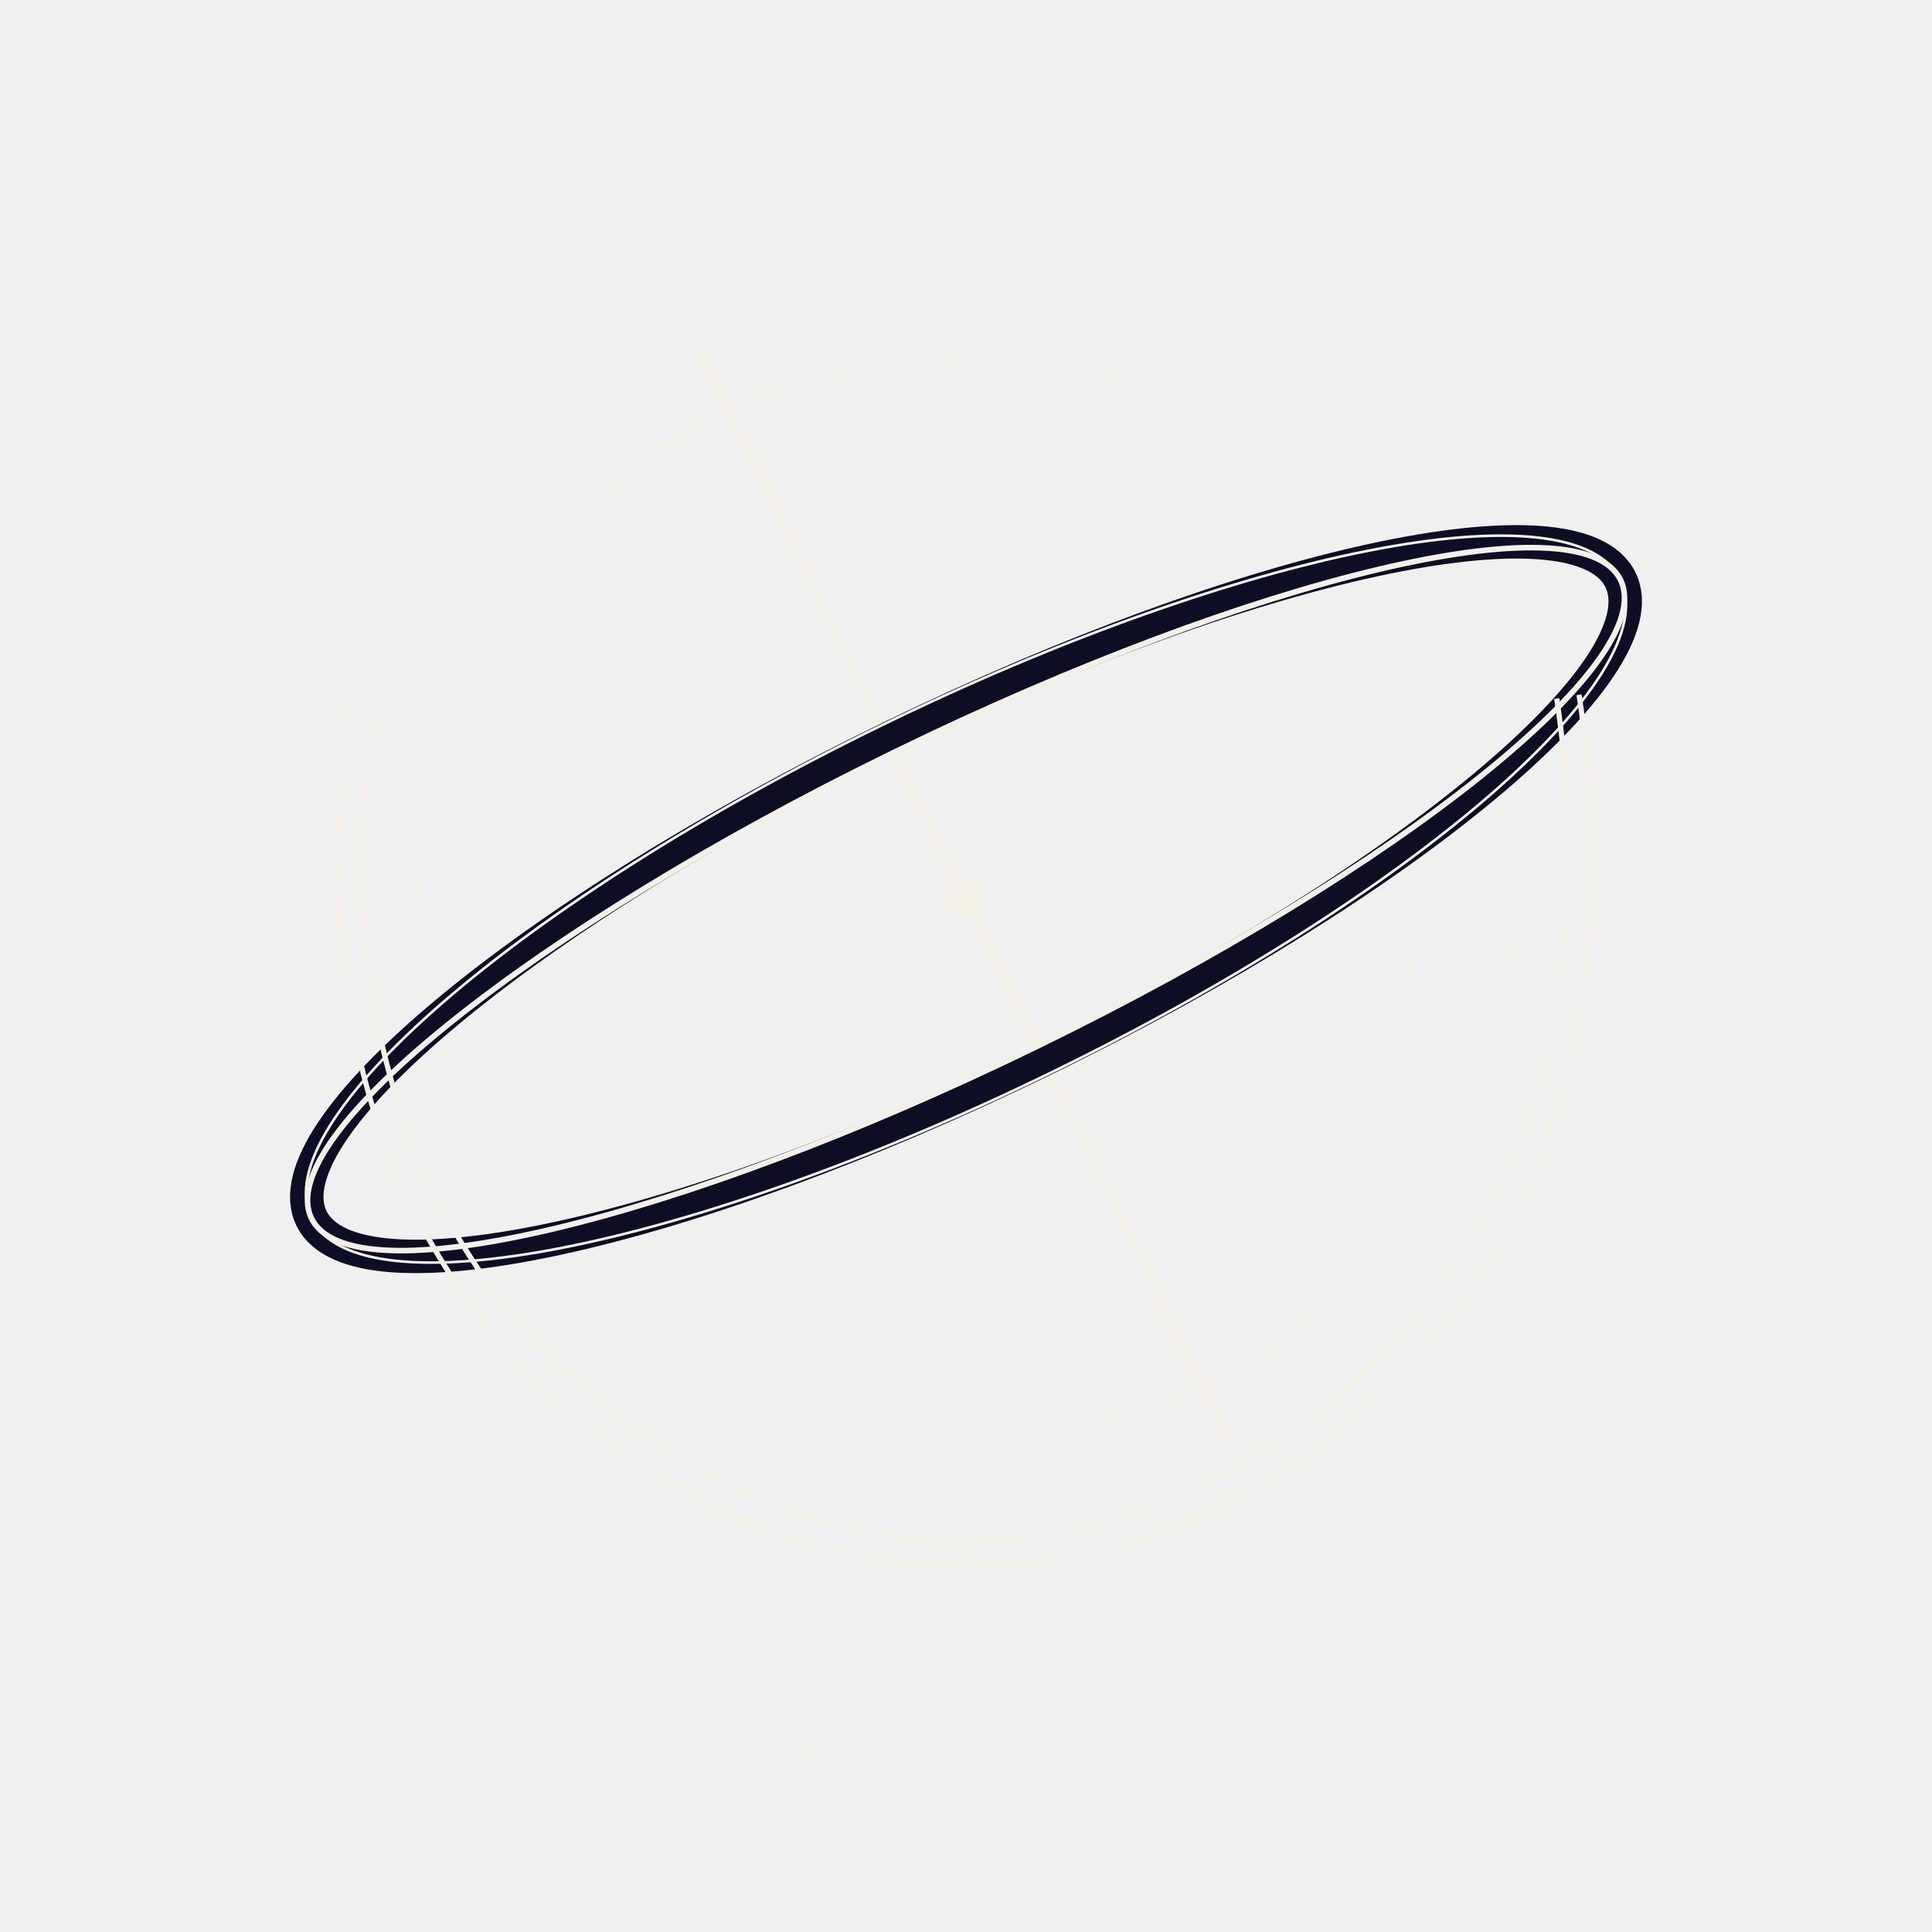
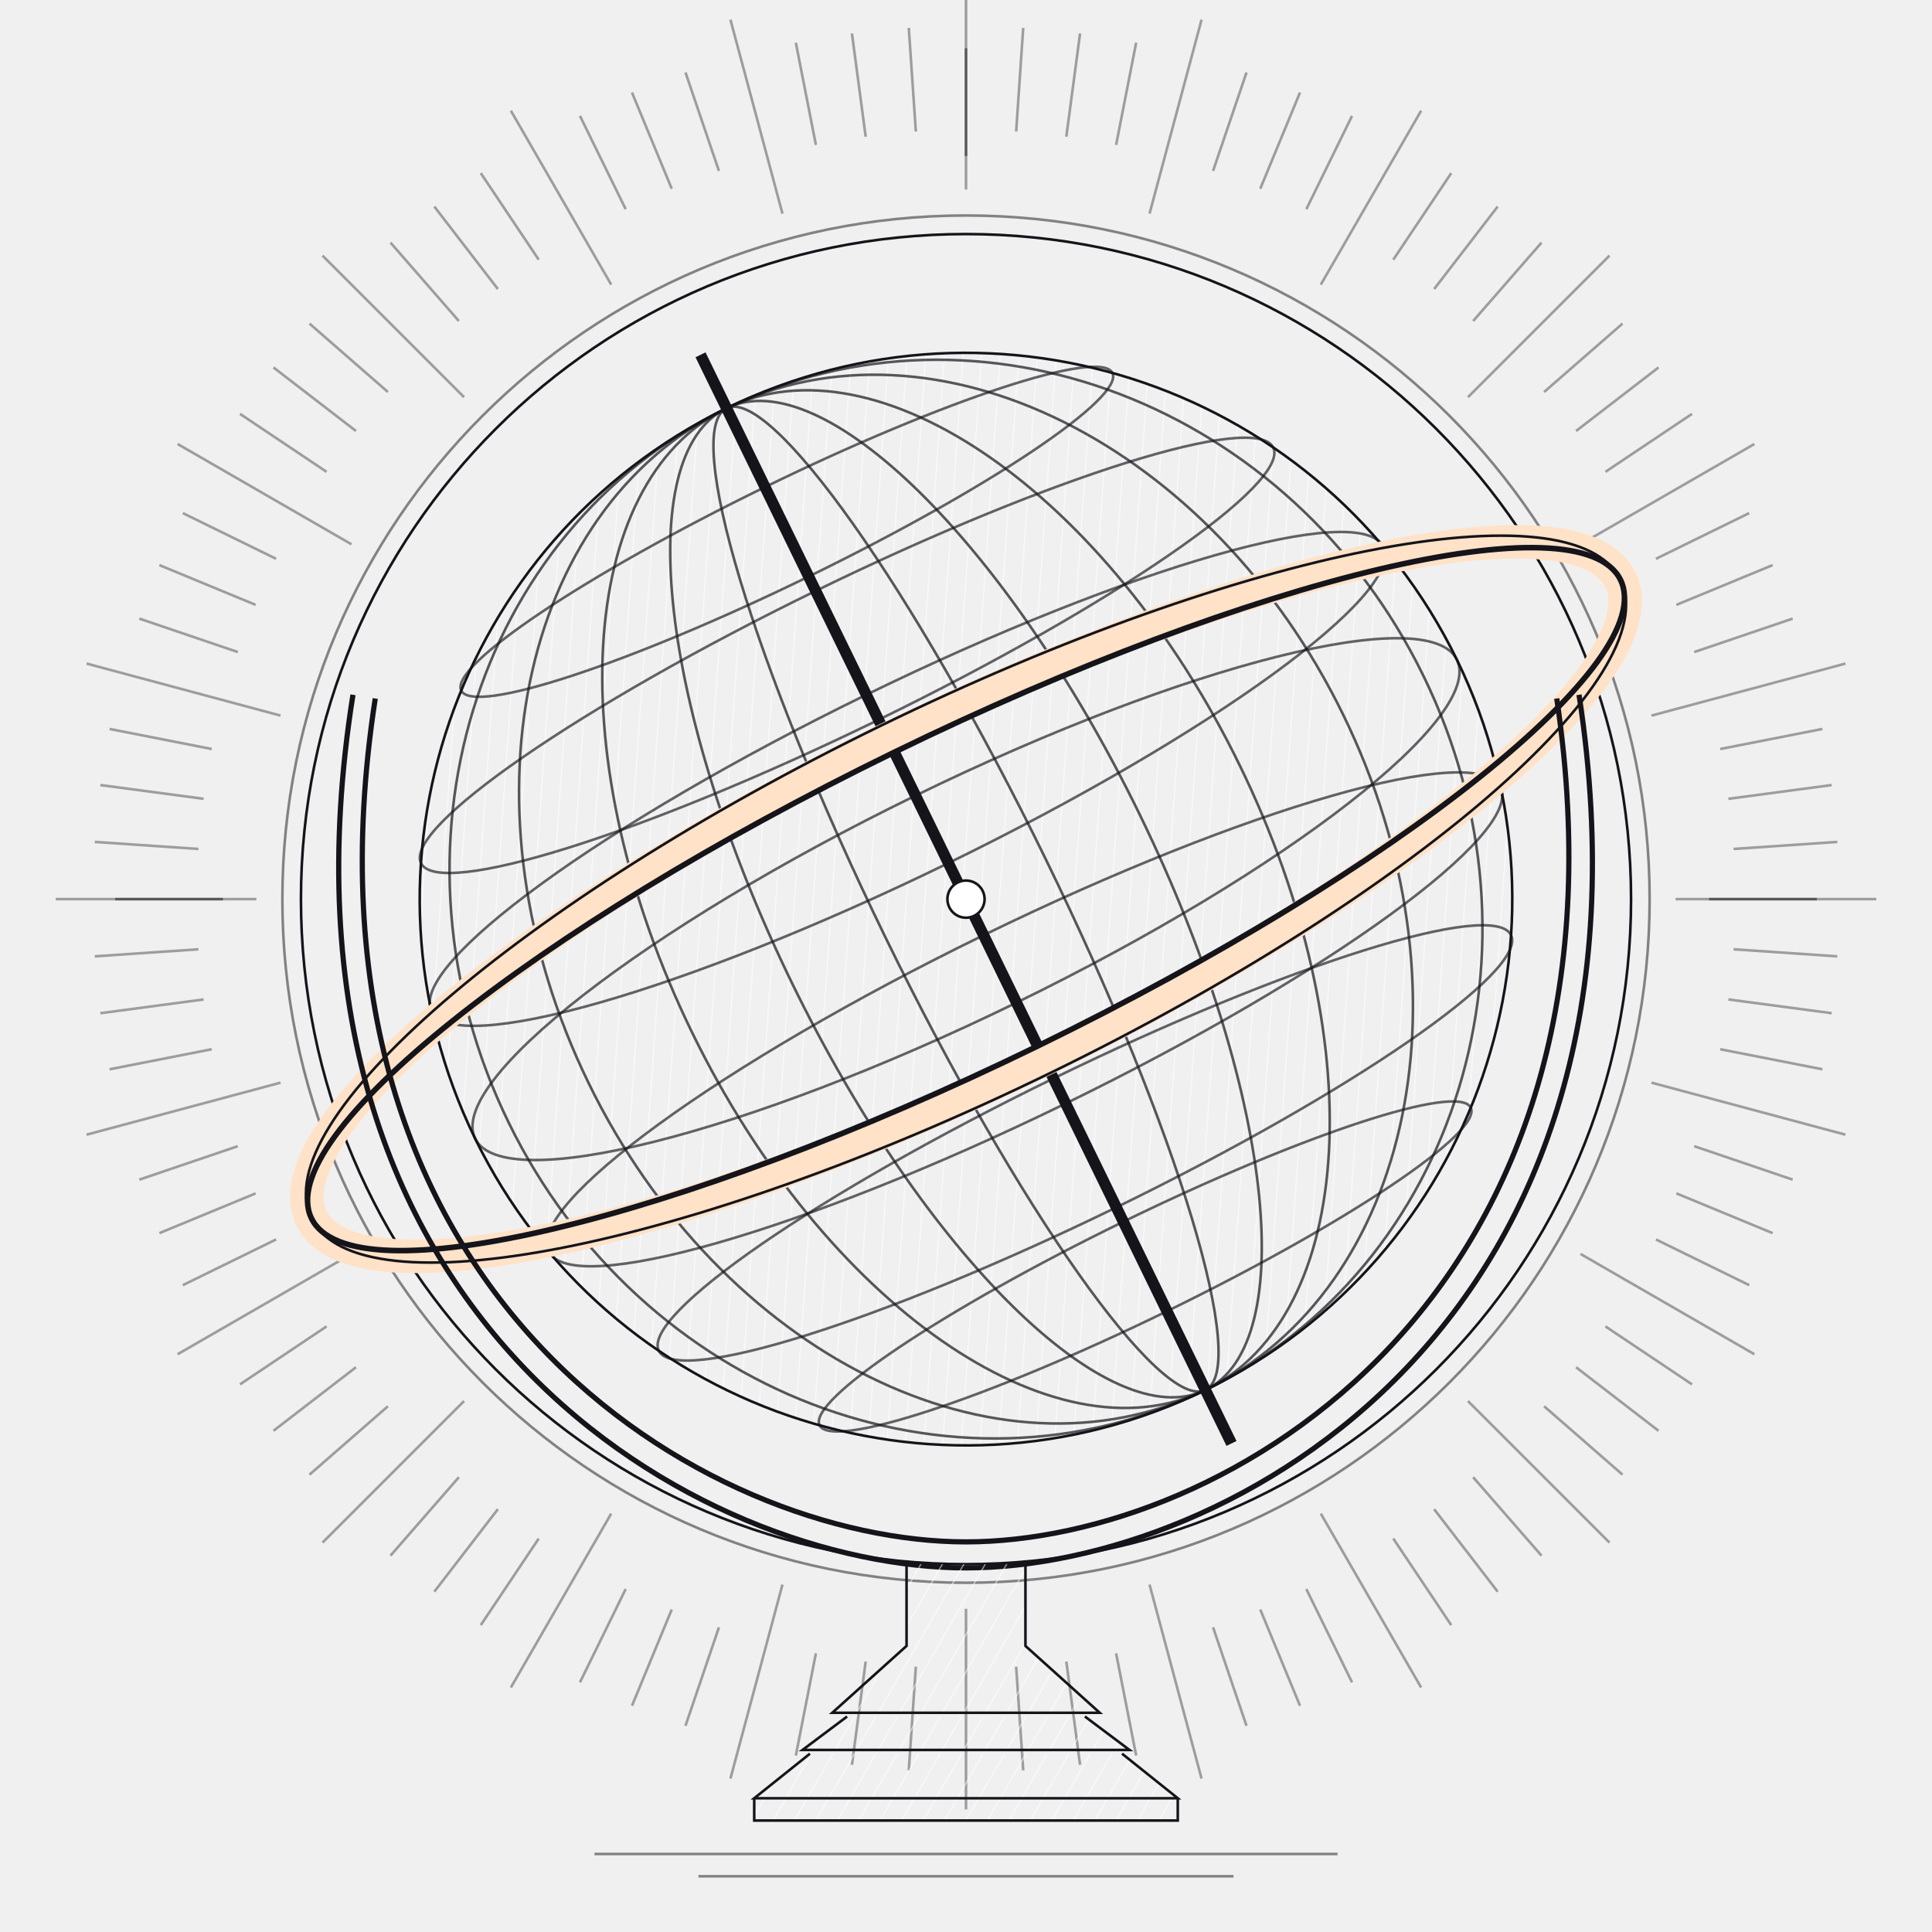
<svg xmlns="http://www.w3.org/2000/svg" viewBox="0 0 520 520" fill="none">
  <defs>
    <pattern id="hatch" width="5" height="5" patternUnits="userSpaceOnUse" patternTransform="rotate(30)">
-       <path d="M0 0V5" stroke="#f2f0e9" stroke-width=".6" opacity=".35" />
+       <path d="M0 0V5" stroke="#ffffff" stroke-width=".6" opacity=".6" />
    </pattern>
  </defs>
-   <g stroke="#f2f0e9" stroke-width=".7">
+   <g stroke="#14141a" stroke-width=".7">
    <path opacity=".38" d="M451.0 242.0L505.0 242.0" />
    <path opacity=".38" d="M466.6 255.5L494.5 257.4" />
    <path opacity=".38" d="M465.2 269.0L493.0 272.7" />
    <path opacity=".38" d="M463.0 282.4L490.5 287.8" />
    <path opacity=".38" d="M444.5 291.4L496.7 305.4" />
    <path opacity=".38" d="M456.0 308.5L482.5 317.5" />
    <path opacity=".38" d="M451.2 321.2L477.1 331.9" />
    <path opacity=".38" d="M445.7 333.6L470.8 345.9" />
    <path opacity=".38" d="M425.4 337.5L472.2 364.5" />
    <path opacity=".38" d="M432.1 357.0L455.4 372.6" />
    <path opacity=".38" d="M424.2 368.0L446.4 385.1" />
    <path opacity=".38" d="M415.6 378.5L436.7 396.9" />
    <path opacity=".38" d="M395.1 377.1L433.2 415.2" />
    <path opacity=".38" d="M396.5 397.6L414.9 418.7" />
    <path opacity=".38" d="M386.0 406.2L403.1 428.4" />
    <path opacity=".38" d="M375.0 414.1L390.6 437.4" />
    <path opacity=".38" d="M355.5 407.4L382.5 454.2" />
    <path opacity=".38" d="M351.6 427.7L363.9 452.8" />
    <path opacity=".38" d="M339.2 433.2L349.9 459.1" />
    <path opacity=".38" d="M326.5 438.0L335.5 464.5" />
    <path opacity=".38" d="M309.4 426.5L323.4 478.7" />
    <path opacity=".38" d="M300.4 445.0L305.8 472.5" />
    <path opacity=".38" d="M287.0 447.2L290.7 475.0" />
    <path opacity=".38" d="M273.5 448.6L275.4 476.5" />
    <path opacity=".38" d="M260.0 433.0L260.0 487.0" />
    <path opacity=".38" d="M246.5 448.6L244.6 476.5" />
    <path opacity=".38" d="M233.0 447.2L229.3 475.0" />
    <path opacity=".38" d="M219.6 445.0L214.2 472.5" />
    <path opacity=".38" d="M210.6 426.5L196.6 478.7" />
    <path opacity=".38" d="M193.5 438.0L184.5 464.5" />
    <path opacity=".38" d="M180.8 433.2L170.1 459.1" />
    <path opacity=".38" d="M168.4 427.7L156.1 452.8" />
    <path opacity=".38" d="M164.5 407.4L137.5 454.2" />
    <path opacity=".38" d="M145.0 414.1L129.4 437.4" />
    <path opacity=".38" d="M134.0 406.2L116.9 428.4" />
    <path opacity=".38" d="M123.5 397.6L105.1 418.7" />
    <path opacity=".38" d="M124.9 377.1L86.8 415.2" />
    <path opacity=".38" d="M104.4 378.5L83.3 396.9" />
    <path opacity=".38" d="M95.8 368.0L73.6 385.1" />
    <path opacity=".38" d="M87.9 357.0L64.6 372.6" />
    <path opacity=".38" d="M94.6 337.5L47.8 364.5" />
    <path opacity=".38" d="M74.3 333.6L49.2 345.9" />
    <path opacity=".38" d="M68.8 321.2L42.9 331.9" />
    <path opacity=".38" d="M64.0 308.5L37.5 317.5" />
    <path opacity=".38" d="M75.5 291.4L23.3 305.4" />
    <path opacity=".38" d="M57.0 282.4L29.5 287.8" />
    <path opacity=".38" d="M54.8 269.0L27.0 272.7" />
    <path opacity=".38" d="M53.4 255.5L25.5 257.4" />
    <path opacity=".38" d="M69.0 242.0L15.0 242.0" />
    <path opacity=".38" d="M53.4 228.5L25.5 226.6" />
    <path opacity=".38" d="M54.8 215.0L27.0 211.3" />
    <path opacity=".38" d="M57.0 201.6L29.5 196.2" />
    <path opacity=".38" d="M75.5 192.6L23.3 178.6" />
    <path opacity=".38" d="M64.0 175.5L37.5 166.5" />
    <path opacity=".38" d="M68.8 162.8L42.9 152.1" />
    <path opacity=".38" d="M74.3 150.4L49.2 138.1" />
    <path opacity=".38" d="M94.6 146.5L47.8 119.5" />
    <path opacity=".38" d="M87.9 127.0L64.6 111.4" />
    <path opacity=".38" d="M95.8 116.0L73.6 98.9" />
    <path opacity=".38" d="M104.4 105.5L83.3 87.1" />
    <path opacity=".38" d="M124.9 106.9L86.8 68.8" />
    <path opacity=".38" d="M123.5 86.4L105.1 65.3" />
    <path opacity=".38" d="M134.0 77.8L116.9 55.6" />
    <path opacity=".38" d="M145.0 69.9L129.4 46.6" />
    <path opacity=".38" d="M164.5 76.6L137.5 29.8" />
    <path opacity=".38" d="M168.4 56.3L156.1 31.2" />
    <path opacity=".38" d="M180.8 50.8L170.1 24.9" />
    <path opacity=".38" d="M193.5 46.0L184.5 19.5" />
    <path opacity=".38" d="M210.6 57.5L196.6 5.3" />
    <path opacity=".38" d="M219.6 39.0L214.2 11.5" />
    <path opacity=".38" d="M233.0 36.8L229.3 9.0" />
    <path opacity=".38" d="M246.5 35.4L244.6 7.5" />
    <path opacity=".38" d="M260.0 51.0L260.0 -3.0" />
    <path opacity=".38" d="M273.5 35.4L275.4 7.5" />
    <path opacity=".38" d="M287.0 36.8L290.7 9.0" />
    <path opacity=".38" d="M300.4 39.0L305.8 11.5" />
    <path opacity=".38" d="M309.4 57.5L323.4 5.3" />
    <path opacity=".38" d="M326.5 46.0L335.5 19.5" />
    <path opacity=".38" d="M339.2 50.8L349.9 24.9" />
    <path opacity=".38" d="M351.6 56.3L363.9 31.2" />
    <path opacity=".38" d="M355.5 76.6L382.5 29.8" />
    <path opacity=".38" d="M375.0 69.9L390.6 46.6" />
    <path opacity=".38" d="M386.0 77.8L403.1 55.6" />
    <path opacity=".38" d="M396.5 86.4L414.9 65.3" />
    <path opacity=".38" d="M395.1 106.9L433.2 68.8" />
    <path opacity=".38" d="M415.6 105.5L436.7 87.1" />
    <path opacity=".38" d="M424.2 116.0L446.4 98.9" />
    <path opacity=".38" d="M432.1 127.0L455.4 111.4" />
    <path opacity=".38" d="M425.4 146.5L472.2 119.5" />
    <path opacity=".38" d="M445.7 150.4L470.8 138.1" />
    <path opacity=".38" d="M451.2 162.8L477.1 152.1" />
    <path opacity=".38" d="M456.0 175.5L482.5 166.5" />
    <path opacity=".38" d="M444.5 192.6L496.7 178.6" />
    <path opacity=".38" d="M463.0 201.6L490.5 196.2" />
    <path opacity=".38" d="M465.2 215.0L493.0 211.3" />
    <path opacity=".38" d="M466.6 228.5L494.5 226.6" />
    <circle cx="260" cy="242" r="179" />
    <circle cx="260" cy="242" r="184" opacity=".5" />
    <g transform="rotate(-26 260 242)">
      <circle cx="260" cy="242" r="147" fill="url(#hatch)" />
      <ellipse cx="260" cy="242" rx="24" ry="147" opacity=".7" />
      <ellipse cx="260" cy="242" rx="52" ry="147" opacity=".7" />
      <ellipse cx="260" cy="242" rx="82" ry="147" opacity=".7" />
      <ellipse cx="260" cy="242" rx="113" ry="147" opacity=".7" />
      <ellipse cx="260" cy="242" rx="137" ry="147" opacity=".7" />
      <ellipse cx="260" cy="132" rx="97.5" ry="13.4" opacity=".65" />
      <ellipse cx="260" cy="169" rx="127.6" ry="19.3" opacity=".65" />
      <ellipse cx="260" cy="206" rx="142.5" ry="25.2" opacity=".65" />
      <ellipse cx="260" cy="242" rx="147.0" ry="31.0" opacity=".65" />
      <ellipse cx="260" cy="278" rx="142.5" ry="25.2" opacity=".65" />
      <ellipse cx="260" cy="315" rx="127.6" ry="19.3" opacity=".65" />
      <ellipse cx="260" cy="352" rx="97.5" ry="13.4" opacity=".65" />
      <path d="M260 79V405" stroke-width="3" />
-       <ellipse cx="260" cy="242" rx="196" ry="48" stroke-width="9" stroke="#0d0d24" />
+       <ellipse cx="260" cy="242" rx="196" ry="48" stroke-width="9" stroke="#ffe2c7" />
      <ellipse cx="260" cy="242" rx="196" ry="44" stroke-width="1.5" />
      <ellipse cx="260" cy="242" rx="196" ry="52" />
    </g>
    <path d="M95 187C68 357 190 422 260 422S451 357 425 187M101 188C76 350 191 415 260 415S443 350 419 188" stroke-width="1.4" />
    <path d="M244 421V443L224 461H296L276 443V421M228 462L216 471H304L292 462M218 472L203 484H317L302 472M203 484V490H317V484" fill="url(#hatch)" />
    <path d="M160 499H360M188 505H332M260 13V42M31 242H60M460 242H489" opacity=".5" />
-     <circle cx="260" cy="242" r="5" fill="#f2f0e9" />
+     <circle cx="260" cy="242" r="5" fill="#ffffff" />
  </g>
</svg>
